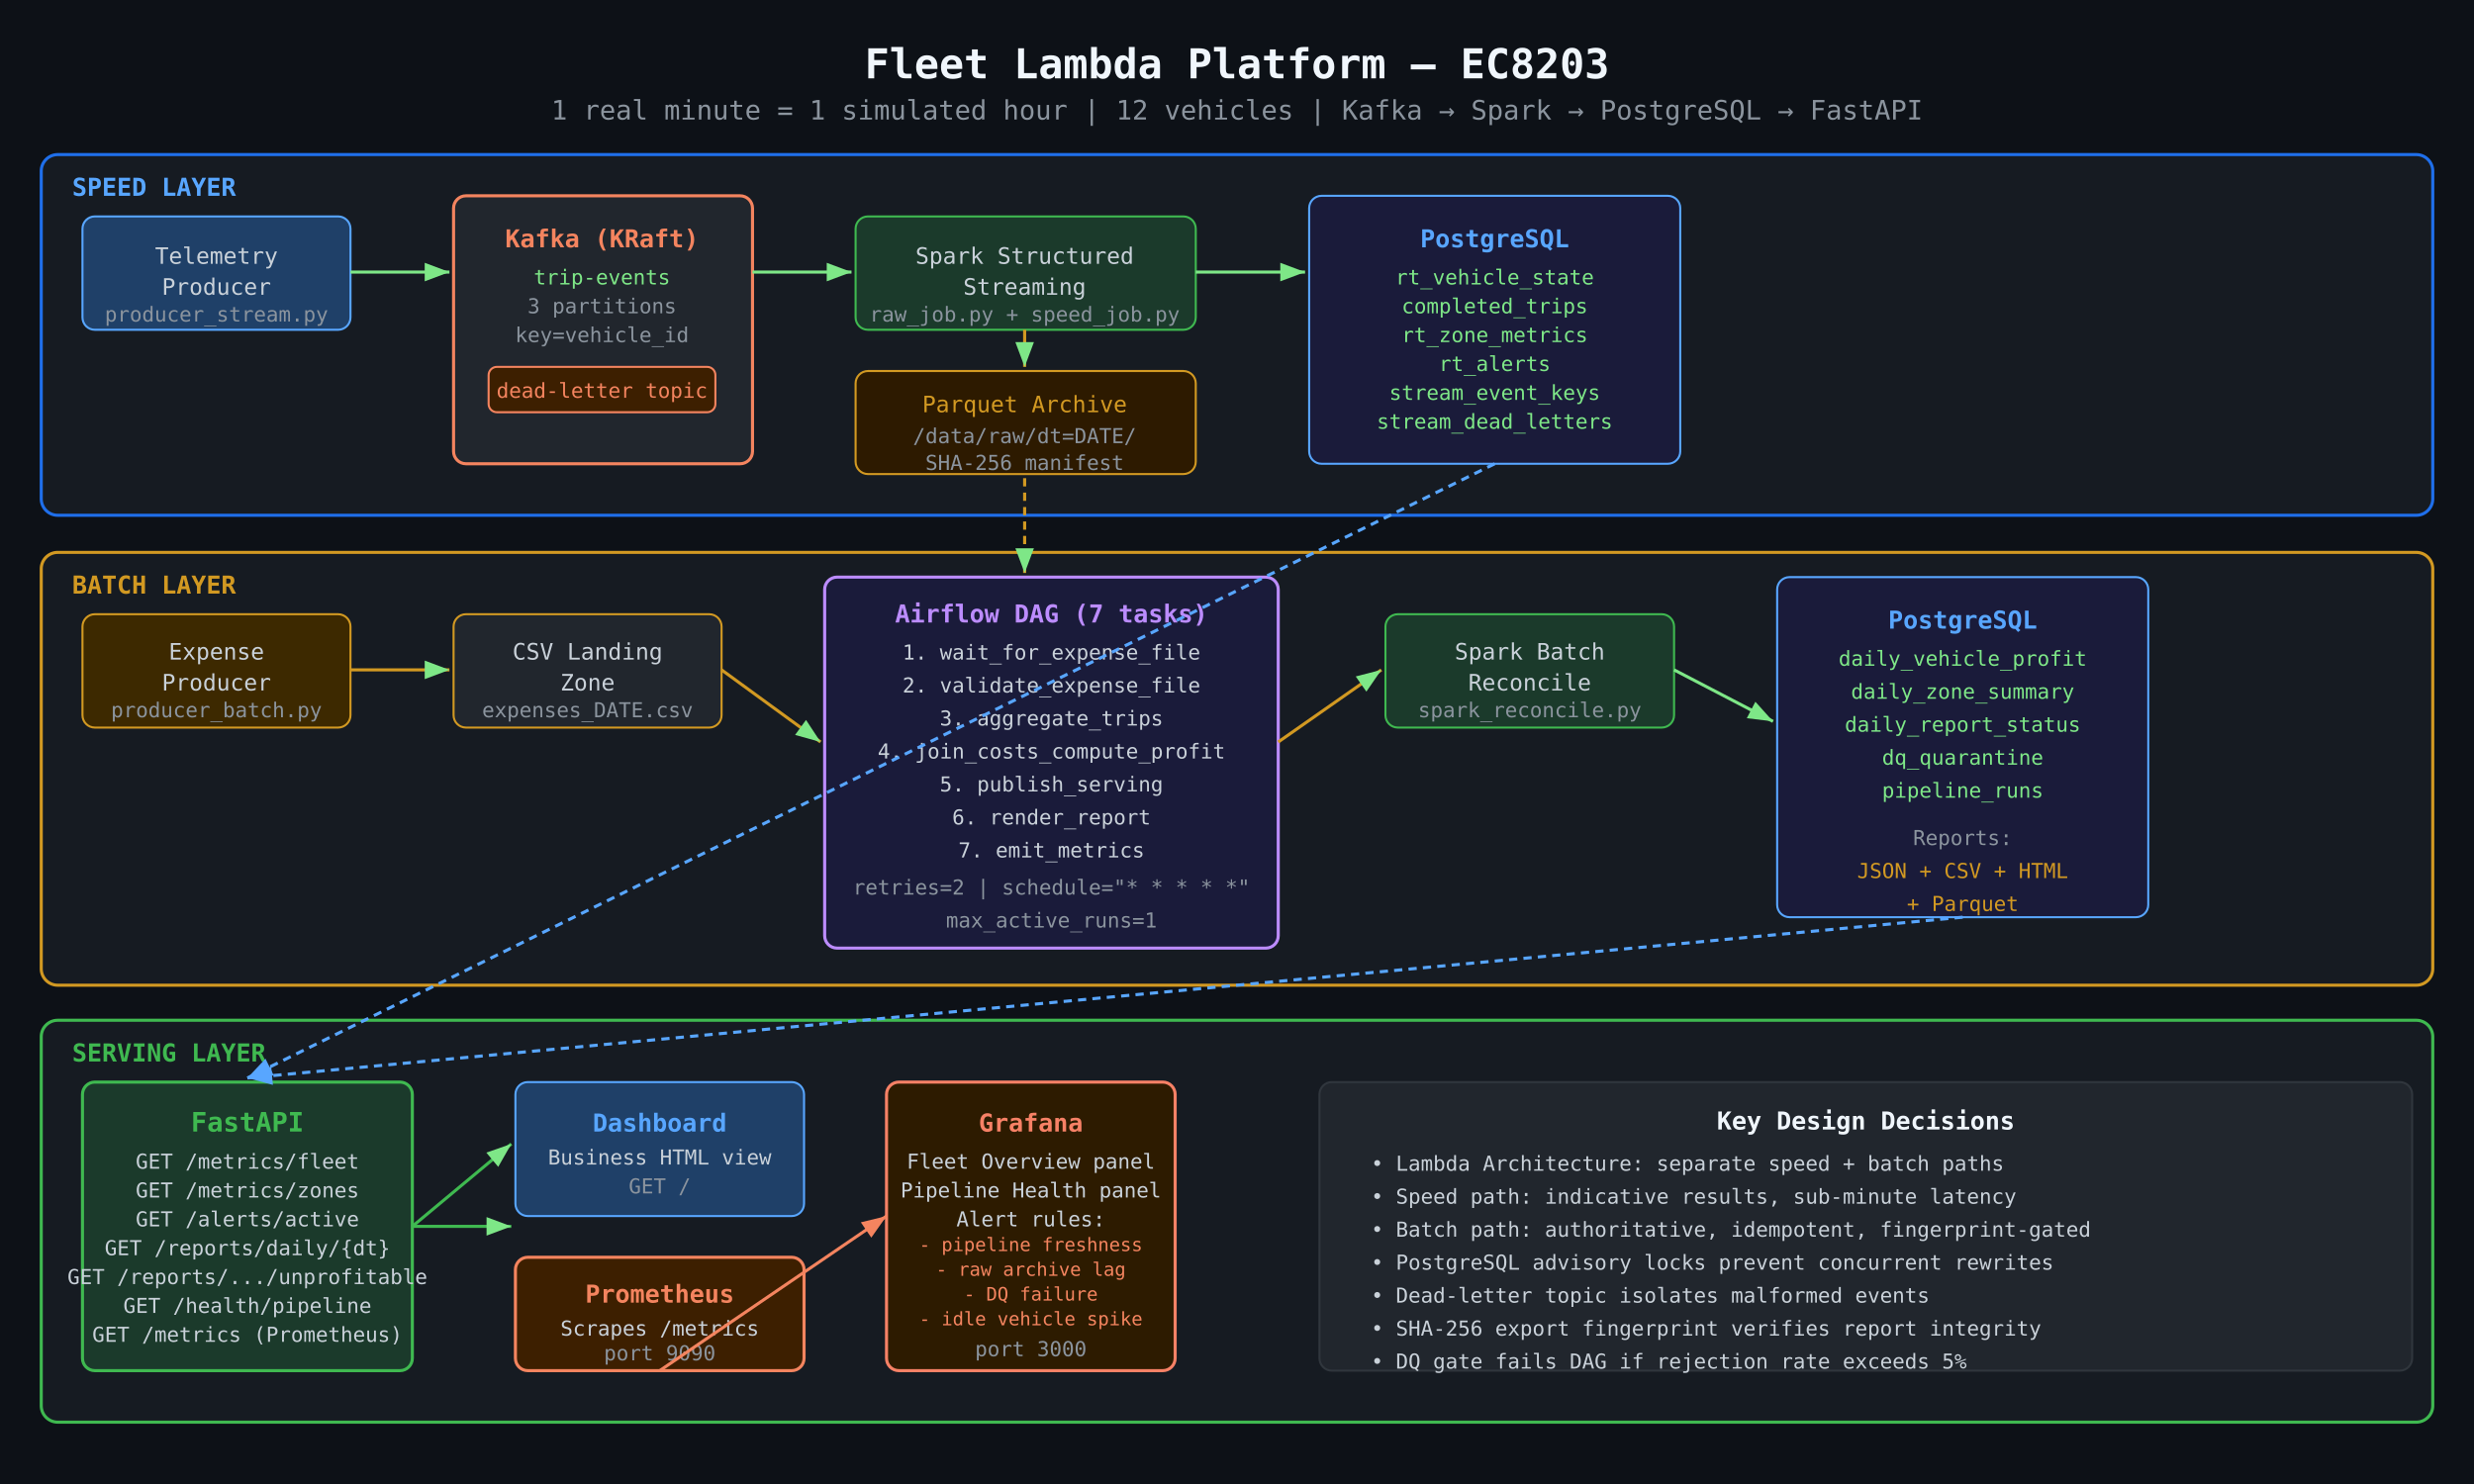
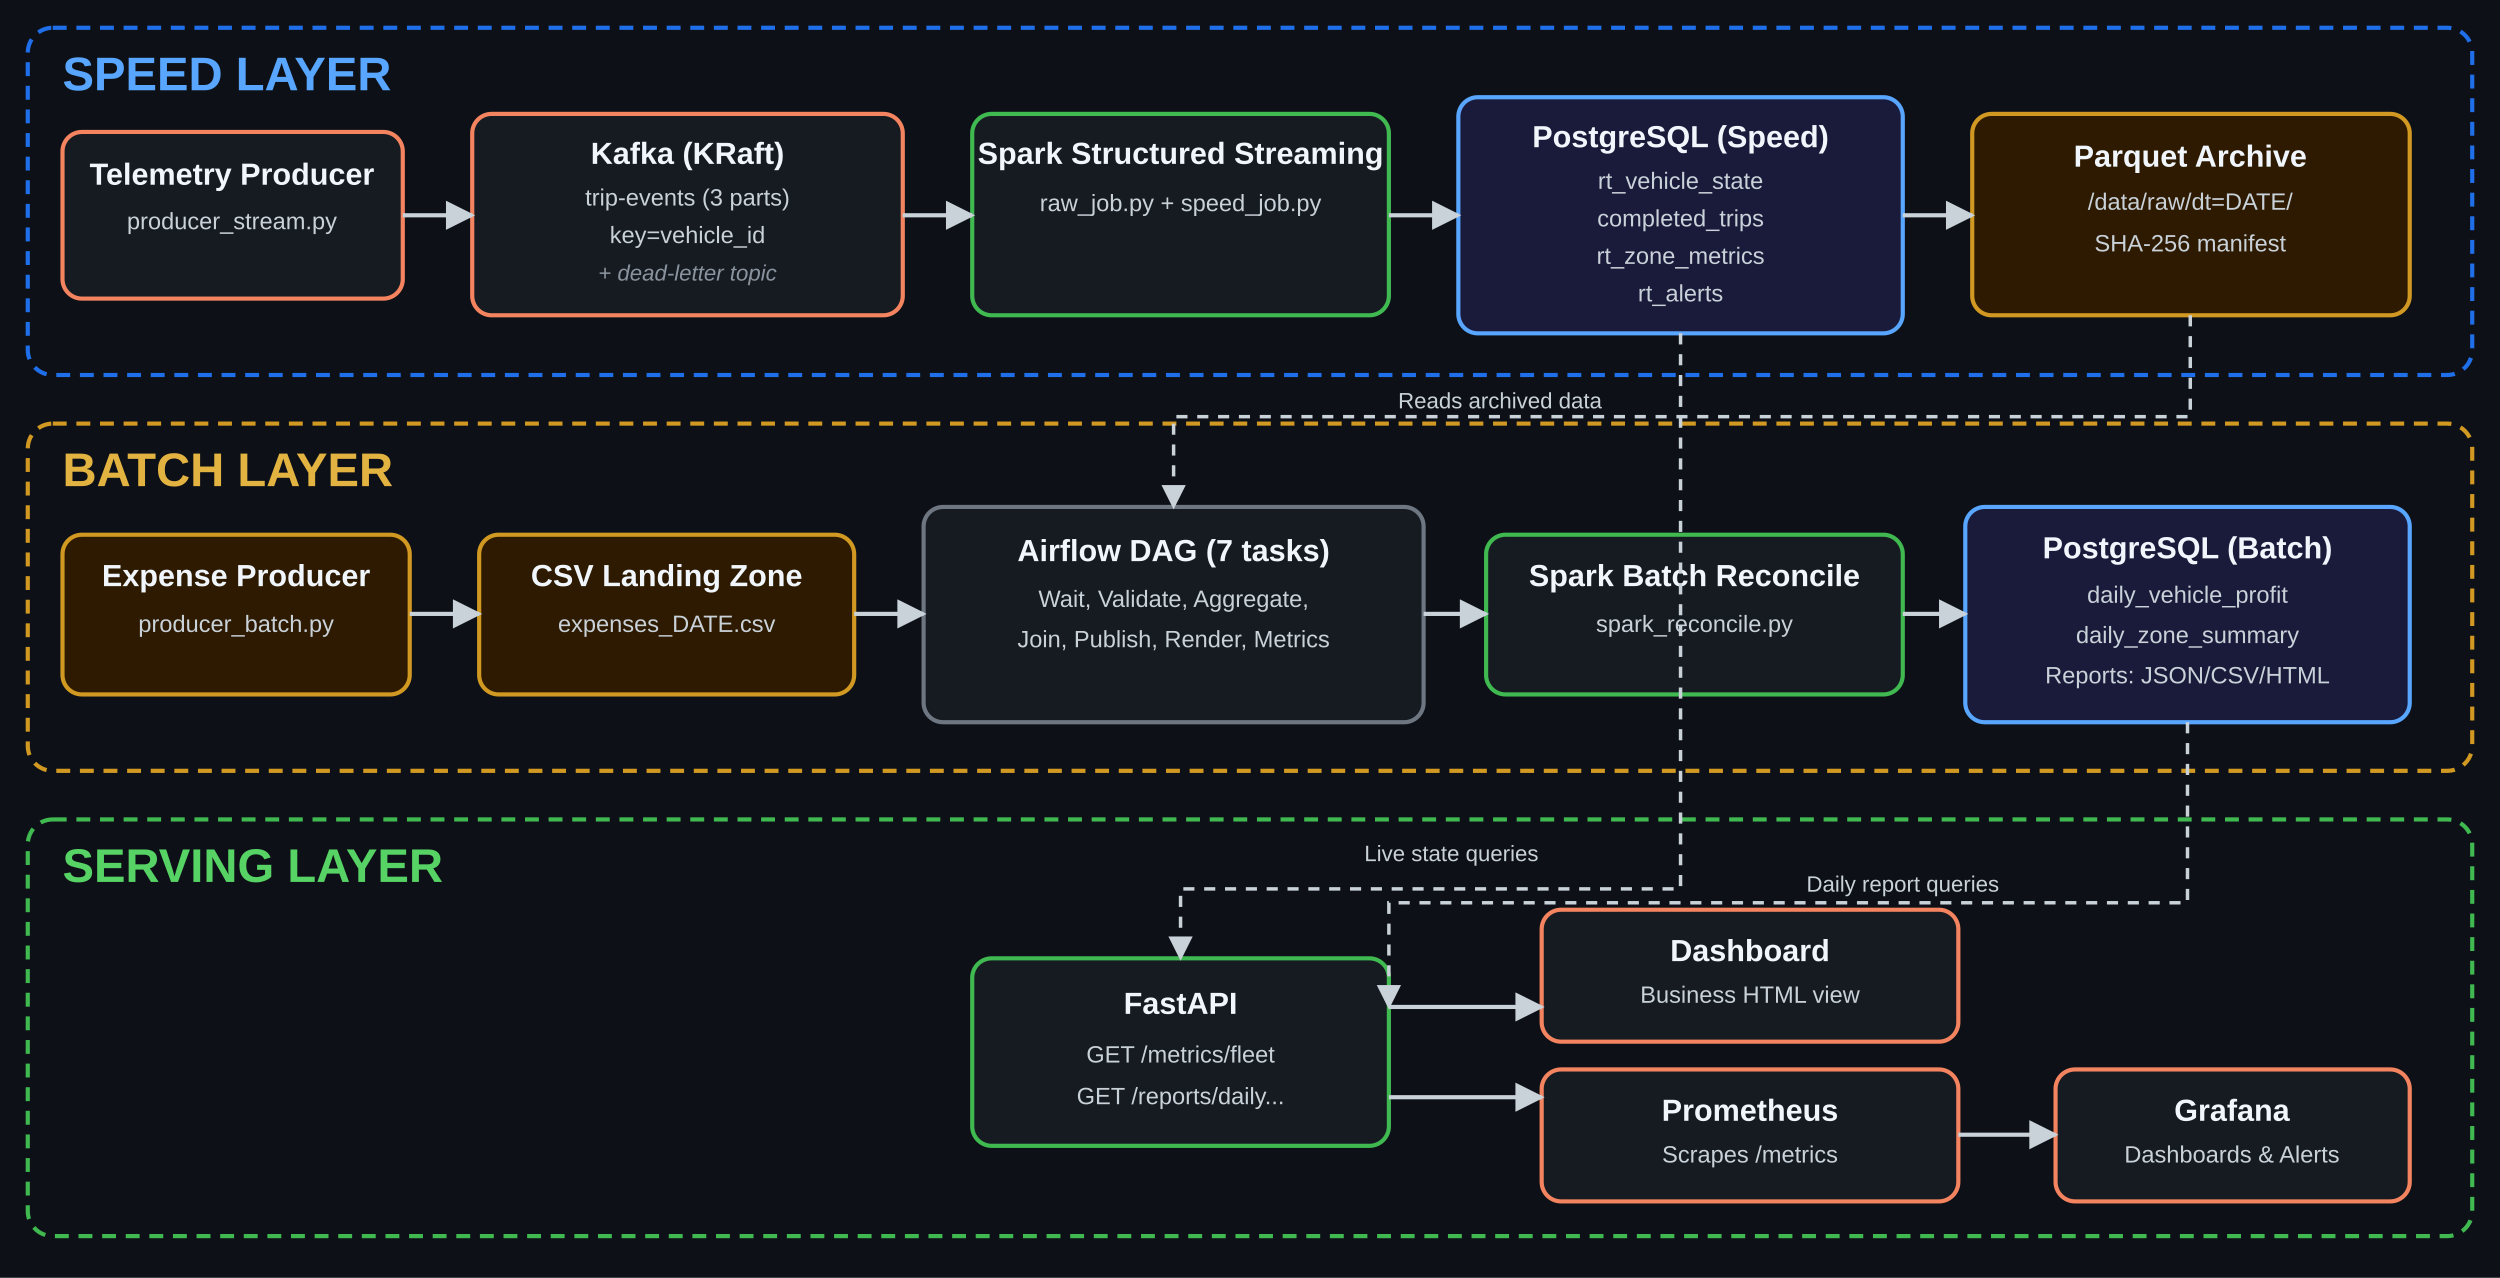
- <svg xmlns="http://www.w3.org/2000/svg" viewBox="0 0 1200 720" font-family="Consolas,monospace">
+ <svg xmlns="http://www.w3.org/2000/svg" width="1800" height="920" viewBox="0 0 1800 920">
  <defs>
-     <marker id="arr" markerWidth="8" markerHeight="6" refX="8" refY="3" orient="auto">
-       <polygon points="0 0, 8 3, 0 6" fill="#7EE787" />
-     </marker>
-     <marker id="arr2" markerWidth="8" markerHeight="6" refX="8" refY="3" orient="auto">
-       <polygon points="0 0, 8 3, 0 6" fill="#F4845F" />
-     </marker>
-     <marker id="arr3" markerWidth="8" markerHeight="6" refX="8" refY="3" orient="auto">
-       <polygon points="0 0, 8 3, 0 6" fill="#58A6FF" />
+     <style>
+       .bg { fill:#0D1117; }
+       .layer-speed { fill:#0D1117; stroke:#1F6FEB; stroke-width:3; stroke-dasharray:10 7; rx:18; }
+       .layer-batch { fill:#0D1117; stroke:#D29922; stroke-width:3; stroke-dasharray:10 7; rx:18; }
+       .layer-serve { fill:#0D1117; stroke:#3FB950; stroke-width:3; stroke-dasharray:10 7; rx:18; }
+       .node { fill:#161B22; stroke-width:3; rx:14; }
+       .kafka { stroke:#F4845F; }
+       .spark { stroke:#3FB950; }
+       .pg { fill:#1A1B3A; stroke:#58A6FF; }
+       .file { fill:#2D1A00; stroke:#D29922; }
+       .airflow { fill:#161B22; stroke:#6E7681; }
+       .title { font-family:Arial,Helvetica,sans-serif; font-size:34px; font-weight:700; }
+       .t-speed { fill:#58A6FF; }
+       .t-batch { fill:#E3B341; }
+       .t-serve { fill:#56D364; }
+       .h { font-family:Arial,Helvetica,sans-serif; font-size:22px; font-weight:700; fill:#F0F6FC; }
+       .s { font-family:Arial,Helvetica,sans-serif; font-size:17px; fill:#C9D1D9; }
+       .si { font-family:Arial,Helvetica,sans-serif; font-size:16px; font-style:italic; fill:#8B949E; }
+       .arrow { stroke:#C9D1D9; stroke-width:3; fill:none; marker-end:url(#arrow); }
+       .cross { stroke:#C9D1D9; stroke-width:2.5; stroke-dasharray:8 7; fill:none; marker-end:url(#arrow); }
+       .label { font-family:Arial,Helvetica,sans-serif; font-size:16px; fill:#C9D1D9; }
+     </style>
+     <marker id="arrow" viewBox="0 0 10 10" refX="9" refY="5" markerWidth="7" markerHeight="7" orient="auto-start-reverse">
+       <path d="M 0 0 L 10 5 L 0 10 z" fill="#C9D1D9" />
    </marker>
  </defs>
-   <rect width="1200" height="720" fill="#0D1117" />
-   <text x="600" y="38" text-anchor="middle" font-size="20" font-weight="bold" fill="#F0F6FC">Fleet Lambda Platform — EC8203</text>
-   <text x="600" y="58" text-anchor="middle" font-size="13" fill="#8B949E">1 real minute = 1 simulated hour  |  12 vehicles  |  Kafka → Spark → PostgreSQL → FastAPI</text>
-   <rect x="20" y="75" width="1160" height="175" rx="8" fill="#161B22" stroke="#1F6FEB" stroke-width="1.5" />
-   <text x="35" y="95" font-size="12" font-weight="bold" fill="#58A6FF">SPEED LAYER</text>
-   <rect x="40" y="105" width="130" height="55" rx="6" fill="#1F4068" stroke="#58A6FF" stroke-width="1" />
-   <text x="105" y="128" text-anchor="middle" font-size="11" fill="#C9D1D9">Telemetry</text>
-   <text x="105" y="143" text-anchor="middle" font-size="11" fill="#C9D1D9">Producer</text>
-   <text x="105" y="156" text-anchor="middle" font-size="10" fill="#8B949E">producer_stream.py</text>
-   <rect x="220" y="95" width="145" height="130" rx="6" fill="#21262D" stroke="#F4845F" stroke-width="1.5" />
-   <text x="292" y="120" text-anchor="middle" font-size="12" font-weight="bold" fill="#F4845F">Kafka (KRaft)</text>
-   <text x="292" y="138" text-anchor="middle" font-size="10" fill="#7EE787">trip-events</text>
-   <text x="292" y="152" text-anchor="middle" font-size="10" fill="#8B949E">3 partitions</text>
-   <text x="292" y="166" text-anchor="middle" font-size="10" fill="#8B949E">key=vehicle_id</text>
-   <rect x="237" y="178" width="110" height="22" rx="4" fill="#3D1F00" stroke="#F4845F" stroke-width="1" />
-   <text x="292" y="193" text-anchor="middle" font-size="10" fill="#F4845F">dead-letter topic</text>
-   <rect x="415" y="105" width="165" height="55" rx="6" fill="#1B3A2B" stroke="#3FB950" stroke-width="1" />
-   <text x="497" y="128" text-anchor="middle" font-size="11" fill="#C9D1D9">Spark Structured</text>
-   <text x="497" y="143" text-anchor="middle" font-size="11" fill="#C9D1D9">Streaming</text>
-   <text x="497" y="156" text-anchor="middle" font-size="10" fill="#8B949E">raw_job.py + speed_job.py</text>
-   <rect x="415" y="180" width="165" height="50" rx="6" fill="#2D1A00" stroke="#D29922" stroke-width="1" />
-   <text x="497" y="200" text-anchor="middle" font-size="11" fill="#D29922">Parquet Archive</text>
-   <text x="497" y="215" text-anchor="middle" font-size="10" fill="#8B949E">/data/raw/dt=DATE/</text>
-   <text x="497" y="228" text-anchor="middle" font-size="10" fill="#8B949E">SHA-256 manifest</text>
-   <rect x="635" y="95" width="180" height="130" rx="6" fill="#1A1B3A" stroke="#58A6FF" stroke-width="1" />
-   <text x="725" y="120" text-anchor="middle" font-size="12" font-weight="bold" fill="#58A6FF">PostgreSQL</text>
-   <text x="725" y="138" text-anchor="middle" font-size="10" fill="#7EE787">rt_vehicle_state</text>
-   <text x="725" y="152" text-anchor="middle" font-size="10" fill="#7EE787">completed_trips</text>
-   <text x="725" y="166" text-anchor="middle" font-size="10" fill="#7EE787">rt_zone_metrics</text>
-   <text x="725" y="180" text-anchor="middle" font-size="10" fill="#7EE787">rt_alerts</text>
-   <text x="725" y="194" text-anchor="middle" font-size="10" fill="#7EE787">stream_event_keys</text>
-   <text x="725" y="208" text-anchor="middle" font-size="10" fill="#7EE787">stream_dead_letters</text>
-   <line x1="170" y1="132" x2="218" y2="132" stroke="#7EE787" stroke-width="1.5" marker-end="url(#arr)" />
-   <line x1="365" y1="132" x2="413" y2="132" stroke="#7EE787" stroke-width="1.5" marker-end="url(#arr)" />
-   <line x1="580" y1="132" x2="633" y2="132" stroke="#7EE787" stroke-width="1.5" marker-end="url(#arr)" />
-   <line x1="497" y1="160" x2="497" y2="178" stroke="#D29922" stroke-width="1.5" marker-end="url(#arr)" />
-   <rect x="20" y="268" width="1160" height="210" rx="8" fill="#161B22" stroke="#D29922" stroke-width="1.5" />
-   <text x="35" y="288" font-size="12" font-weight="bold" fill="#D29922">BATCH LAYER</text>
-   <rect x="40" y="298" width="130" height="55" rx="6" fill="#3D2900" stroke="#D29922" stroke-width="1" />
-   <text x="105" y="320" text-anchor="middle" font-size="11" fill="#C9D1D9">Expense</text>
-   <text x="105" y="335" text-anchor="middle" font-size="11" fill="#C9D1D9">Producer</text>
-   <text x="105" y="348" text-anchor="middle" font-size="10" fill="#8B949E">producer_batch.py</text>
-   <rect x="220" y="298" width="130" height="55" rx="6" fill="#21262D" stroke="#D29922" stroke-width="1" />
-   <text x="285" y="320" text-anchor="middle" font-size="11" fill="#C9D1D9">CSV Landing</text>
-   <text x="285" y="335" text-anchor="middle" font-size="11" fill="#C9D1D9">Zone</text>
-   <text x="285" y="348" text-anchor="middle" font-size="10" fill="#8B949E">expenses_DATE.csv</text>
-   <rect x="400" y="280" width="220" height="180" rx="6" fill="#1A1B3A" stroke="#BC8CFF" stroke-width="1.5" />
-   <text x="510" y="302" text-anchor="middle" font-size="12" font-weight="bold" fill="#BC8CFF">Airflow DAG (7 tasks)</text>
-   <text x="510" y="320" text-anchor="middle" font-size="10" fill="#C9D1D9">1. wait_for_expense_file</text>
-   <text x="510" y="336" text-anchor="middle" font-size="10" fill="#C9D1D9">2. validate_expense_file</text>
-   <text x="510" y="352" text-anchor="middle" font-size="10" fill="#C9D1D9">3. aggregate_trips</text>
-   <text x="510" y="368" text-anchor="middle" font-size="10" fill="#C9D1D9">4. join_costs_compute_profit</text>
-   <text x="510" y="384" text-anchor="middle" font-size="10" fill="#C9D1D9">5. publish_serving</text>
-   <text x="510" y="400" text-anchor="middle" font-size="10" fill="#C9D1D9">6. render_report</text>
-   <text x="510" y="416" text-anchor="middle" font-size="10" fill="#C9D1D9">7. emit_metrics</text>
-   <text x="510" y="434" text-anchor="middle" font-size="10" fill="#8B949E">retries=2  |  schedule="* * * * *"</text>
-   <text x="510" y="450" text-anchor="middle" font-size="10" fill="#8B949E">max_active_runs=1</text>
-   <rect x="672" y="298" width="140" height="55" rx="6" fill="#1B3A2B" stroke="#3FB950" stroke-width="1" />
-   <text x="742" y="320" text-anchor="middle" font-size="11" fill="#C9D1D9">Spark Batch</text>
-   <text x="742" y="335" text-anchor="middle" font-size="11" fill="#C9D1D9">Reconcile</text>
-   <text x="742" y="348" text-anchor="middle" font-size="10" fill="#8B949E">spark_reconcile.py</text>
-   <rect x="862" y="280" width="180" height="165" rx="6" fill="#1A1B3A" stroke="#58A6FF" stroke-width="1" />
-   <text x="952" y="305" text-anchor="middle" font-size="12" font-weight="bold" fill="#58A6FF">PostgreSQL</text>
-   <text x="952" y="323" text-anchor="middle" font-size="10" fill="#7EE787">daily_vehicle_profit</text>
-   <text x="952" y="339" text-anchor="middle" font-size="10" fill="#7EE787">daily_zone_summary</text>
-   <text x="952" y="355" text-anchor="middle" font-size="10" fill="#7EE787">daily_report_status</text>
-   <text x="952" y="371" text-anchor="middle" font-size="10" fill="#7EE787">dq_quarantine</text>
-   <text x="952" y="387" text-anchor="middle" font-size="10" fill="#7EE787">pipeline_runs</text>
-   <text x="952" y="410" text-anchor="middle" font-size="10" fill="#8B949E">Reports:</text>
-   <text x="952" y="426" text-anchor="middle" font-size="10" fill="#D29922">JSON + CSV + HTML</text>
-   <text x="952" y="442" text-anchor="middle" font-size="10" fill="#D29922">+ Parquet</text>
-   <line x1="170" y1="325" x2="218" y2="325" stroke="#D29922" stroke-width="1.5" marker-end="url(#arr)" />
-   <line x1="350" y1="325" x2="398" y2="360" stroke="#D29922" stroke-width="1.5" marker-end="url(#arr)" />
-   <line x1="497" y1="232" x2="497" y2="278" stroke="#D29922" stroke-width="1.5" stroke-dasharray="4,3" marker-end="url(#arr)" />
-   <line x1="620" y1="360" x2="670" y2="325" stroke="#D29922" stroke-width="1.5" marker-end="url(#arr)" />
-   <line x1="812" y1="325" x2="860" y2="350" stroke="#7EE787" stroke-width="1.5" marker-end="url(#arr)" />
-   <rect x="20" y="495" width="1160" height="195" rx="8" fill="#161B22" stroke="#3FB950" stroke-width="1.5" />
-   <text x="35" y="515" font-size="12" font-weight="bold" fill="#3FB950">SERVING LAYER</text>
-   <rect x="40" y="525" width="160" height="140" rx="6" fill="#1B3A2B" stroke="#3FB950" stroke-width="1.5" />
-   <text x="120" y="549" text-anchor="middle" font-size="13" font-weight="bold" fill="#3FB950">FastAPI</text>
-   <text x="120" y="567" text-anchor="middle" font-size="10" fill="#C9D1D9">GET /metrics/fleet</text>
-   <text x="120" y="581" text-anchor="middle" font-size="10" fill="#C9D1D9">GET /metrics/zones</text>
-   <text x="120" y="595" text-anchor="middle" font-size="10" fill="#C9D1D9">GET /alerts/active</text>
-   <text x="120" y="609" text-anchor="middle" font-size="10" fill="#C9D1D9">GET /reports/daily/{dt}</text>
-   <text x="120" y="623" text-anchor="middle" font-size="10" fill="#C9D1D9">GET /reports/.../unprofitable</text>
-   <text x="120" y="637" text-anchor="middle" font-size="10" fill="#C9D1D9">GET /health/pipeline</text>
-   <text x="120" y="651" text-anchor="middle" font-size="10" fill="#C9D1D9">GET /metrics  (Prometheus)</text>
-   <rect x="250" y="525" width="140" height="65" rx="6" fill="#1F4068" stroke="#58A6FF" stroke-width="1" />
-   <text x="320" y="549" text-anchor="middle" font-size="12" font-weight="bold" fill="#58A6FF">Dashboard</text>
-   <text x="320" y="565" text-anchor="middle" font-size="10" fill="#C9D1D9">Business HTML view</text>
-   <text x="320" y="579" text-anchor="middle" font-size="10" fill="#8B949E">GET /</text>
-   <rect x="250" y="610" width="140" height="55" rx="6" fill="#3D1F00" stroke="#F4845F" stroke-width="1.5" />
-   <text x="320" y="632" text-anchor="middle" font-size="12" font-weight="bold" fill="#F4845F">Prometheus</text>
-   <text x="320" y="648" text-anchor="middle" font-size="10" fill="#C9D1D9">Scrapes /metrics</text>
-   <text x="320" y="660" text-anchor="middle" font-size="10" fill="#8B949E">port 9090</text>
-   <rect x="430" y="525" width="140" height="140" rx="6" fill="#2D1B00" stroke="#F78166" stroke-width="1.5" />
-   <text x="500" y="549" text-anchor="middle" font-size="12" font-weight="bold" fill="#F78166">Grafana</text>
-   <text x="500" y="567" text-anchor="middle" font-size="10" fill="#C9D1D9">Fleet Overview panel</text>
-   <text x="500" y="581" text-anchor="middle" font-size="10" fill="#C9D1D9">Pipeline Health panel</text>
-   <text x="500" y="595" text-anchor="middle" font-size="10" fill="#C9D1D9">Alert rules:</text>
-   <text x="500" y="607" text-anchor="middle" font-size="9" fill="#F4845F">- pipeline freshness</text>
-   <text x="500" y="619" text-anchor="middle" font-size="9" fill="#F4845F">- raw archive lag</text>
-   <text x="500" y="631" text-anchor="middle" font-size="9" fill="#F4845F">- DQ failure</text>
-   <text x="500" y="643" text-anchor="middle" font-size="9" fill="#F4845F">- idle vehicle spike</text>
-   <text x="500" y="658" text-anchor="middle" font-size="10" fill="#8B949E">port 3000</text>
-   <line x1="952" y1="445" x2="120" y2="523" stroke="#58A6FF" stroke-width="1.5" stroke-dasharray="4,3" marker-end="url(#arr3)" />
-   <line x1="725" y1="225" x2="120" y2="523" stroke="#58A6FF" stroke-width="1.5" stroke-dasharray="4,3" marker-end="url(#arr3)" />
-   <line x1="200" y1="595" x2="248" y2="595" stroke="#3FB950" stroke-width="1.5" marker-end="url(#arr)" />
-   <line x1="200" y1="595" x2="248" y2="555" stroke="#3FB950" stroke-width="1.5" marker-end="url(#arr)" />
-   <line x1="320" y1="665" x2="430" y2="590" stroke="#F4845F" stroke-width="1.5" marker-end="url(#arr2)" />
-   <rect x="640" y="525" width="530" height="140" rx="6" fill="#21262D" stroke="#30363D" stroke-width="1" />
-   <text x="905" y="548" text-anchor="middle" font-size="12" font-weight="bold" fill="#F0F6FC">Key Design Decisions</text>
-   <text x="665" y="568" font-size="10" fill="#C9D1D9">• Lambda Architecture: separate speed + batch paths</text>
-   <text x="665" y="584" font-size="10" fill="#C9D1D9">• Speed path: indicative results, sub-minute latency</text>
-   <text x="665" y="600" font-size="10" fill="#C9D1D9">• Batch path: authoritative, idempotent, fingerprint-gated</text>
-   <text x="665" y="616" font-size="10" fill="#C9D1D9">• PostgreSQL advisory locks prevent concurrent rewrites</text>
-   <text x="665" y="632" font-size="10" fill="#C9D1D9">• Dead-letter topic isolates malformed events</text>
-   <text x="665" y="648" font-size="10" fill="#C9D1D9">• SHA-256 export fingerprint verifies report integrity</text>
-   <text x="665" y="664" font-size="10" fill="#C9D1D9">• DQ gate fails DAG if rejection rate exceeds 5%</text>
+   <rect class="bg" x="0" y="0" width="1800" height="920" />
+   <rect class="layer-speed" x="20" y="20" width="1760" height="250" rx="20" />
+   <text class="title t-speed" x="45" y="65">SPEED LAYER</text>
+   <rect class="node kafka" x="45" y="95" width="245" height="120" rx="14" />
+   <text class="h" x="167" y="133" text-anchor="middle">Telemetry Producer</text>
+   <text class="s" x="167" y="165" text-anchor="middle">producer_stream.py</text>
+   <rect class="node kafka" x="340" y="82" width="310" height="145" rx="14" />
+   <text class="h" x="495" y="118" text-anchor="middle">Kafka (KRaft)</text>
+   <text class="s" x="495" y="148" text-anchor="middle">trip-events (3 parts)</text>
+   <text class="s" x="495" y="175" text-anchor="middle">key=vehicle_id</text>
+   <text class="si" x="495" y="202" text-anchor="middle">+ dead-letter topic</text>
+   <rect class="node spark" x="700" y="82" width="300" height="145" rx="14" />
+   <text class="h" x="850" y="118" text-anchor="middle">Spark Structured Streaming</text>
+   <text class="s" x="850" y="152" text-anchor="middle">raw_job.py + speed_job.py</text>
+   <rect class="node pg" x="1050" y="70" width="320" height="170" rx="14" />
+   <text class="h" x="1210" y="106" text-anchor="middle">PostgreSQL (Speed)</text>
+   <text class="s" x="1210" y="136" text-anchor="middle">rt_vehicle_state</text>
+   <text class="s" x="1210" y="163" text-anchor="middle">completed_trips</text>
+   <text class="s" x="1210" y="190" text-anchor="middle">rt_zone_metrics</text>
+   <text class="s" x="1210" y="217" text-anchor="middle">rt_alerts</text>
+   <rect class="node file" x="1420" y="82" width="315" height="145" rx="14" />
+   <text class="h" x="1577" y="120" text-anchor="middle">Parquet Archive</text>
+   <text class="s" x="1577" y="151" text-anchor="middle">/data/raw/dt=DATE/</text>
+   <text class="s" x="1577" y="181" text-anchor="middle">SHA-256 manifest</text>
+   <path class="arrow" d="M290 155 H340" />
+   <path class="arrow" d="M650 155 H700" />
+   <path class="arrow" d="M1000 155 H1050" />
+   <path class="arrow" d="M1370 155 H1420" />
+   <rect class="layer-batch" x="20" y="305" width="1760" height="250" rx="20" />
+   <text class="title t-batch" x="45" y="350">BATCH LAYER</text>
+   <rect class="node file" x="45" y="385" width="250" height="115" rx="14" />
+   <text class="h" x="170" y="422" text-anchor="middle">Expense Producer</text>
+   <text class="s" x="170" y="455" text-anchor="middle">producer_batch.py</text>
+   <rect class="node file" x="345" y="385" width="270" height="115" rx="14" />
+   <text class="h" x="480" y="422" text-anchor="middle">CSV Landing Zone</text>
+   <text class="s" x="480" y="455" text-anchor="middle">expenses_DATE.csv</text>
+   <rect class="node airflow" x="665" y="365" width="360" height="155" rx="14" />
+   <text class="h" x="845" y="404" text-anchor="middle">Airflow DAG (7 tasks)</text>
+   <text class="s" x="845" y="437" text-anchor="middle">Wait, Validate, Aggregate,</text>
+   <text class="s" x="845" y="466" text-anchor="middle">Join, Publish, Render, Metrics</text>
+   <rect class="node spark" x="1070" y="385" width="300" height="115" rx="14" />
+   <text class="h" x="1220" y="422" text-anchor="middle">Spark Batch Reconcile</text>
+   <text class="s" x="1220" y="455" text-anchor="middle">spark_reconcile.py</text>
+   <rect class="node pg" x="1415" y="365" width="320" height="155" rx="14" />
+   <text class="h" x="1575" y="402" text-anchor="middle">PostgreSQL (Batch)</text>
+   <text class="s" x="1575" y="434" text-anchor="middle">daily_vehicle_profit</text>
+   <text class="s" x="1575" y="463" text-anchor="middle">daily_zone_summary</text>
+   <text class="s" x="1575" y="492" text-anchor="middle">Reports: JSON/CSV/HTML</text>
+   <path class="arrow" d="M295 442 H345" />
+   <path class="arrow" d="M615 442 H665" />
+   <path class="arrow" d="M1025 442 H1070" />
+   <path class="arrow" d="M1370 442 H1415" />
+   <rect class="layer-serve" x="20" y="590" width="1760" height="300" rx="20" />
+   <text class="title t-serve" x="45" y="635">SERVING LAYER</text>
+   <rect class="node spark" x="700" y="690" width="300" height="135" rx="14" />
+   <text class="h" x="850" y="730" text-anchor="middle">FastAPI</text>
+   <text class="s" x="850" y="765" text-anchor="middle">GET /metrics/fleet</text>
+   <text class="s" x="850" y="795" text-anchor="middle">GET /reports/daily...</text>
+   <rect class="node kafka" x="1110" y="655" width="300" height="95" rx="14" />
+   <text class="h" x="1260" y="692" text-anchor="middle">Dashboard</text>
+   <text class="s" x="1260" y="722" text-anchor="middle">Business HTML view</text>
+   <rect class="node kafka" x="1110" y="770" width="300" height="95" rx="14" />
+   <text class="h" x="1260" y="807" text-anchor="middle">Prometheus</text>
+   <text class="s" x="1260" y="837" text-anchor="middle">Scrapes /metrics</text>
+   <rect class="node kafka" x="1480" y="770" width="255" height="95" rx="14" />
+   <text class="h" x="1607" y="807" text-anchor="middle">Grafana</text>
+   <text class="s" x="1607" y="837" text-anchor="middle">Dashboards &amp; Alerts</text>
+   <path class="arrow" d="M1000 725 H1110" />
+   <path class="arrow" d="M1000 790 H1110" />
+   <path class="arrow" d="M1410 817 H1480" />
+   <path class="cross" d="M1577 227 V300 H845 V365" />
+   <text class="label" x="1080" y="294" text-anchor="middle">Reads archived data</text>
+   <path class="cross" d="M1210 240 V640 H850 V690" />
+   <text class="label" x="1045" y="620" text-anchor="middle">Live state queries</text>
+   <path class="cross" d="M1575 520 V650 H1000 V725" />
+   <text class="label" x="1370" y="642" text-anchor="middle">Daily report queries</text>
</svg>
